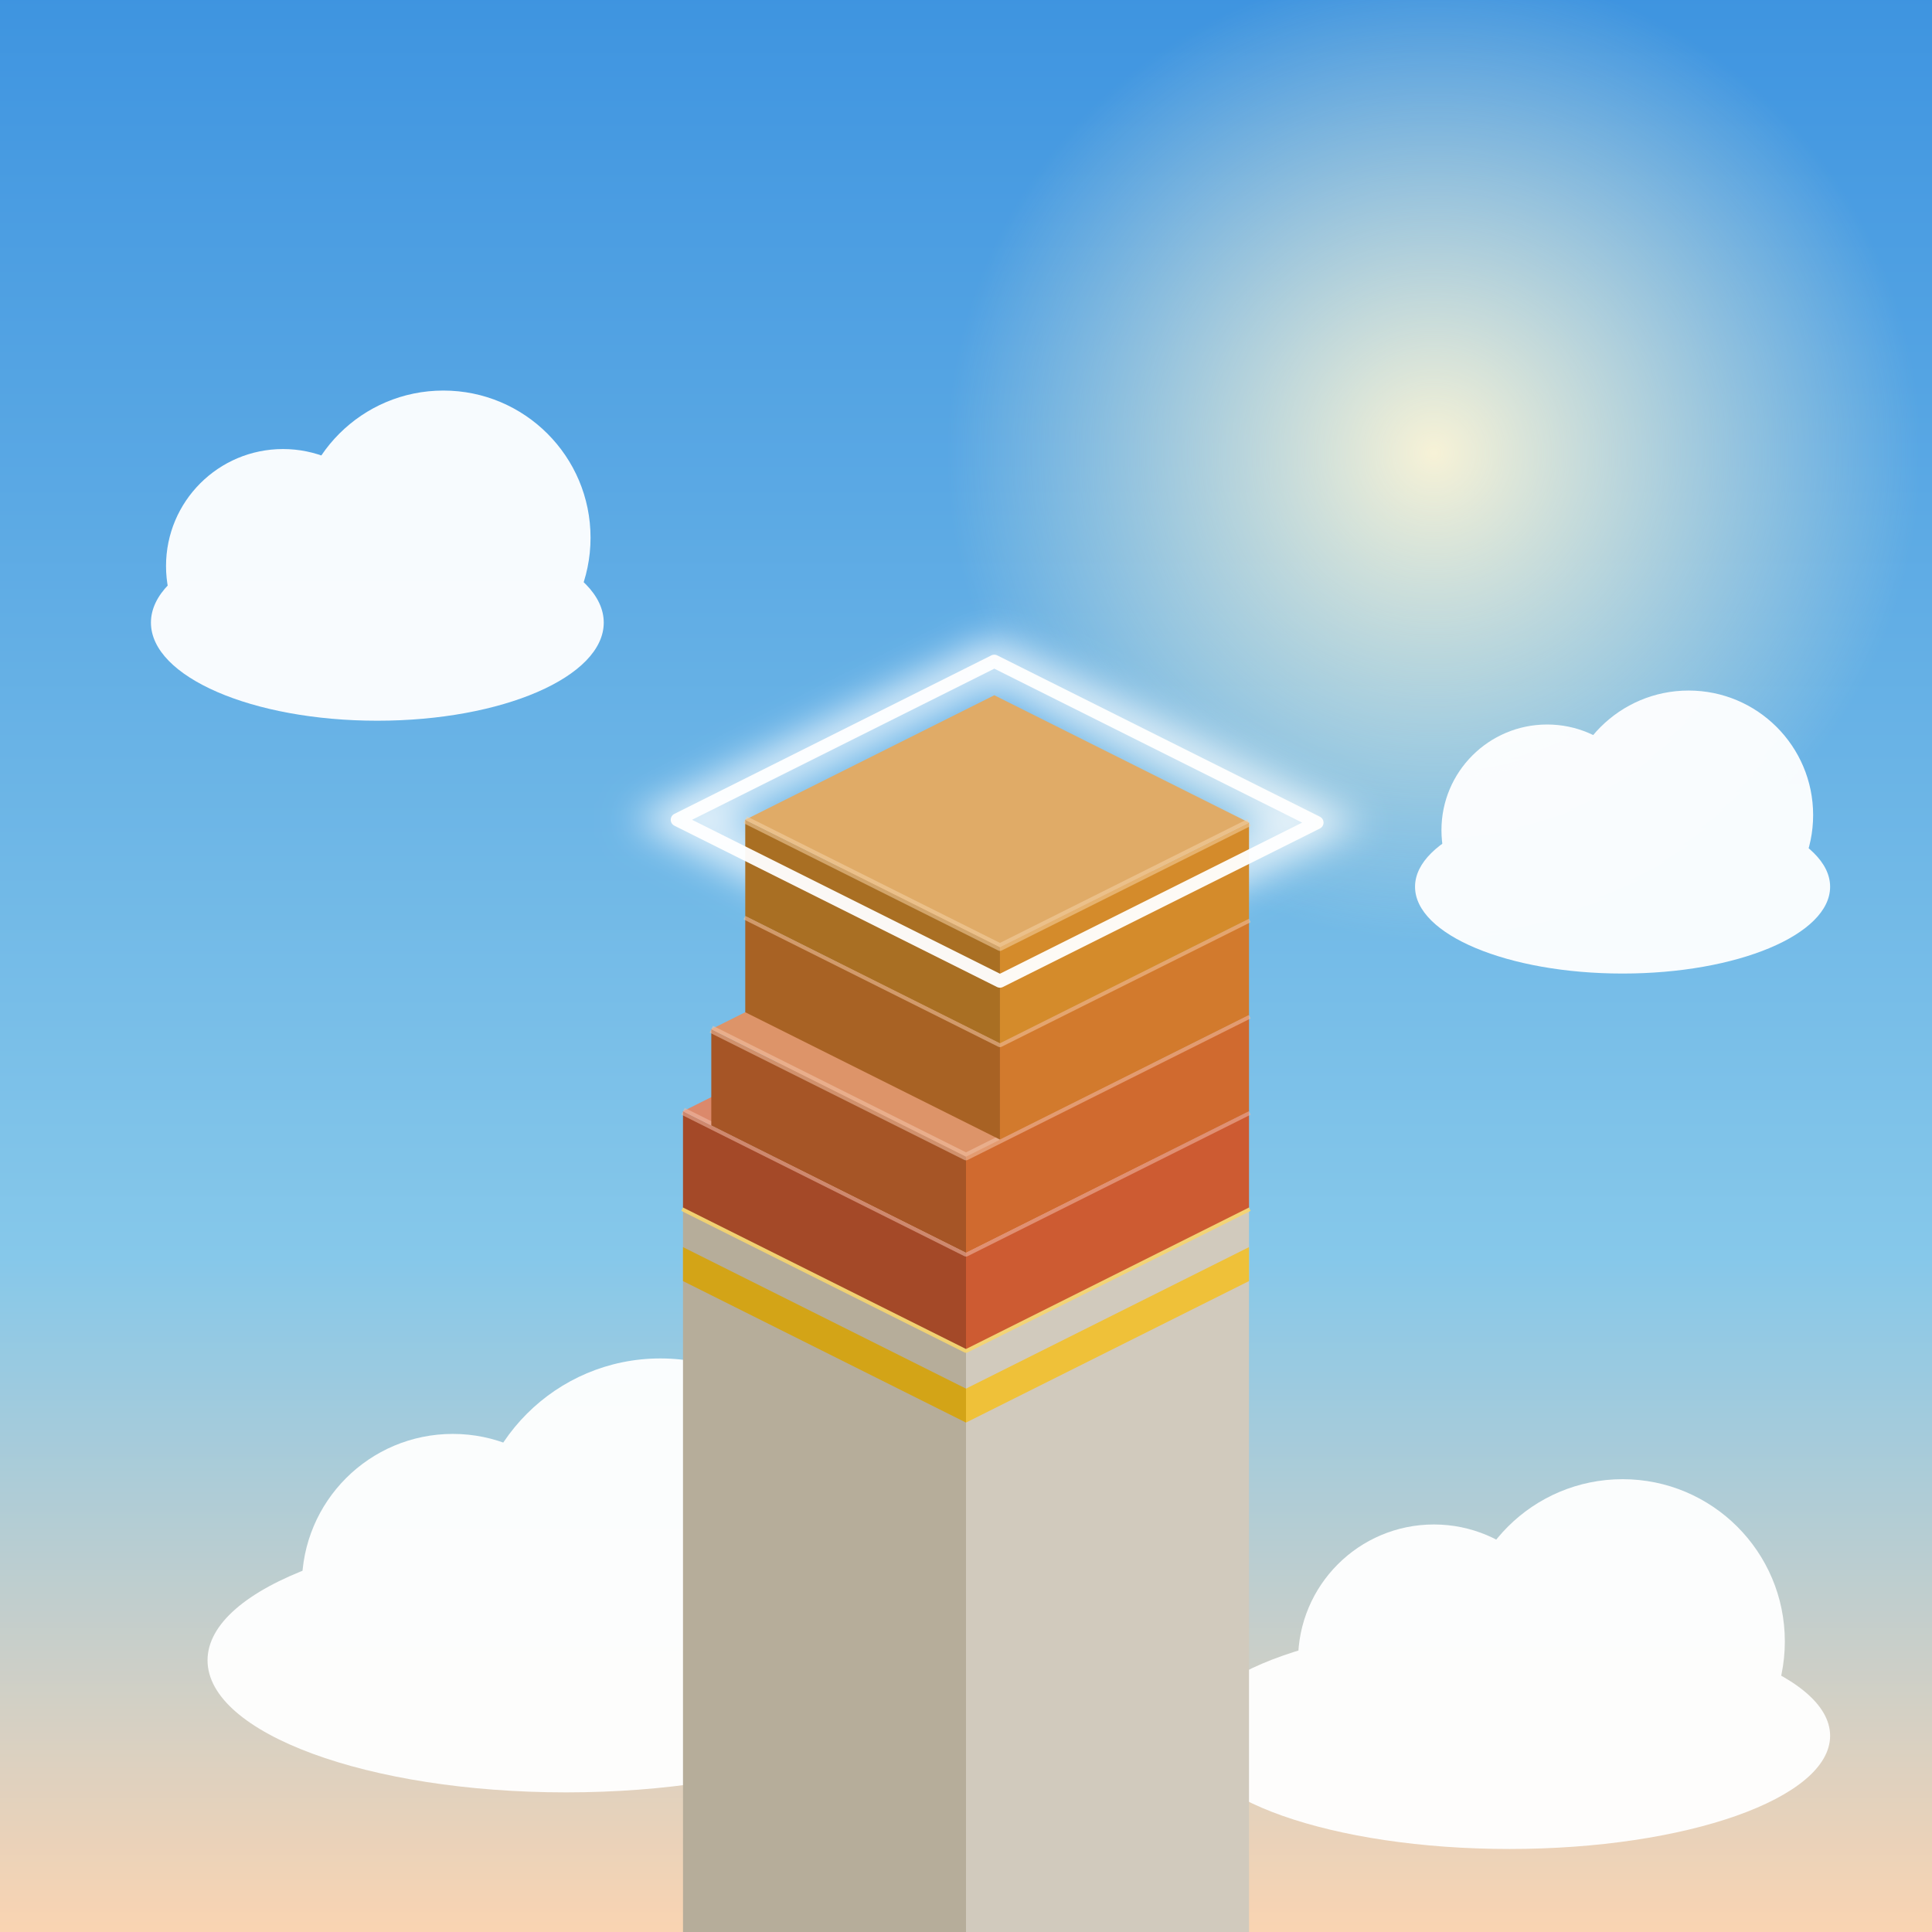
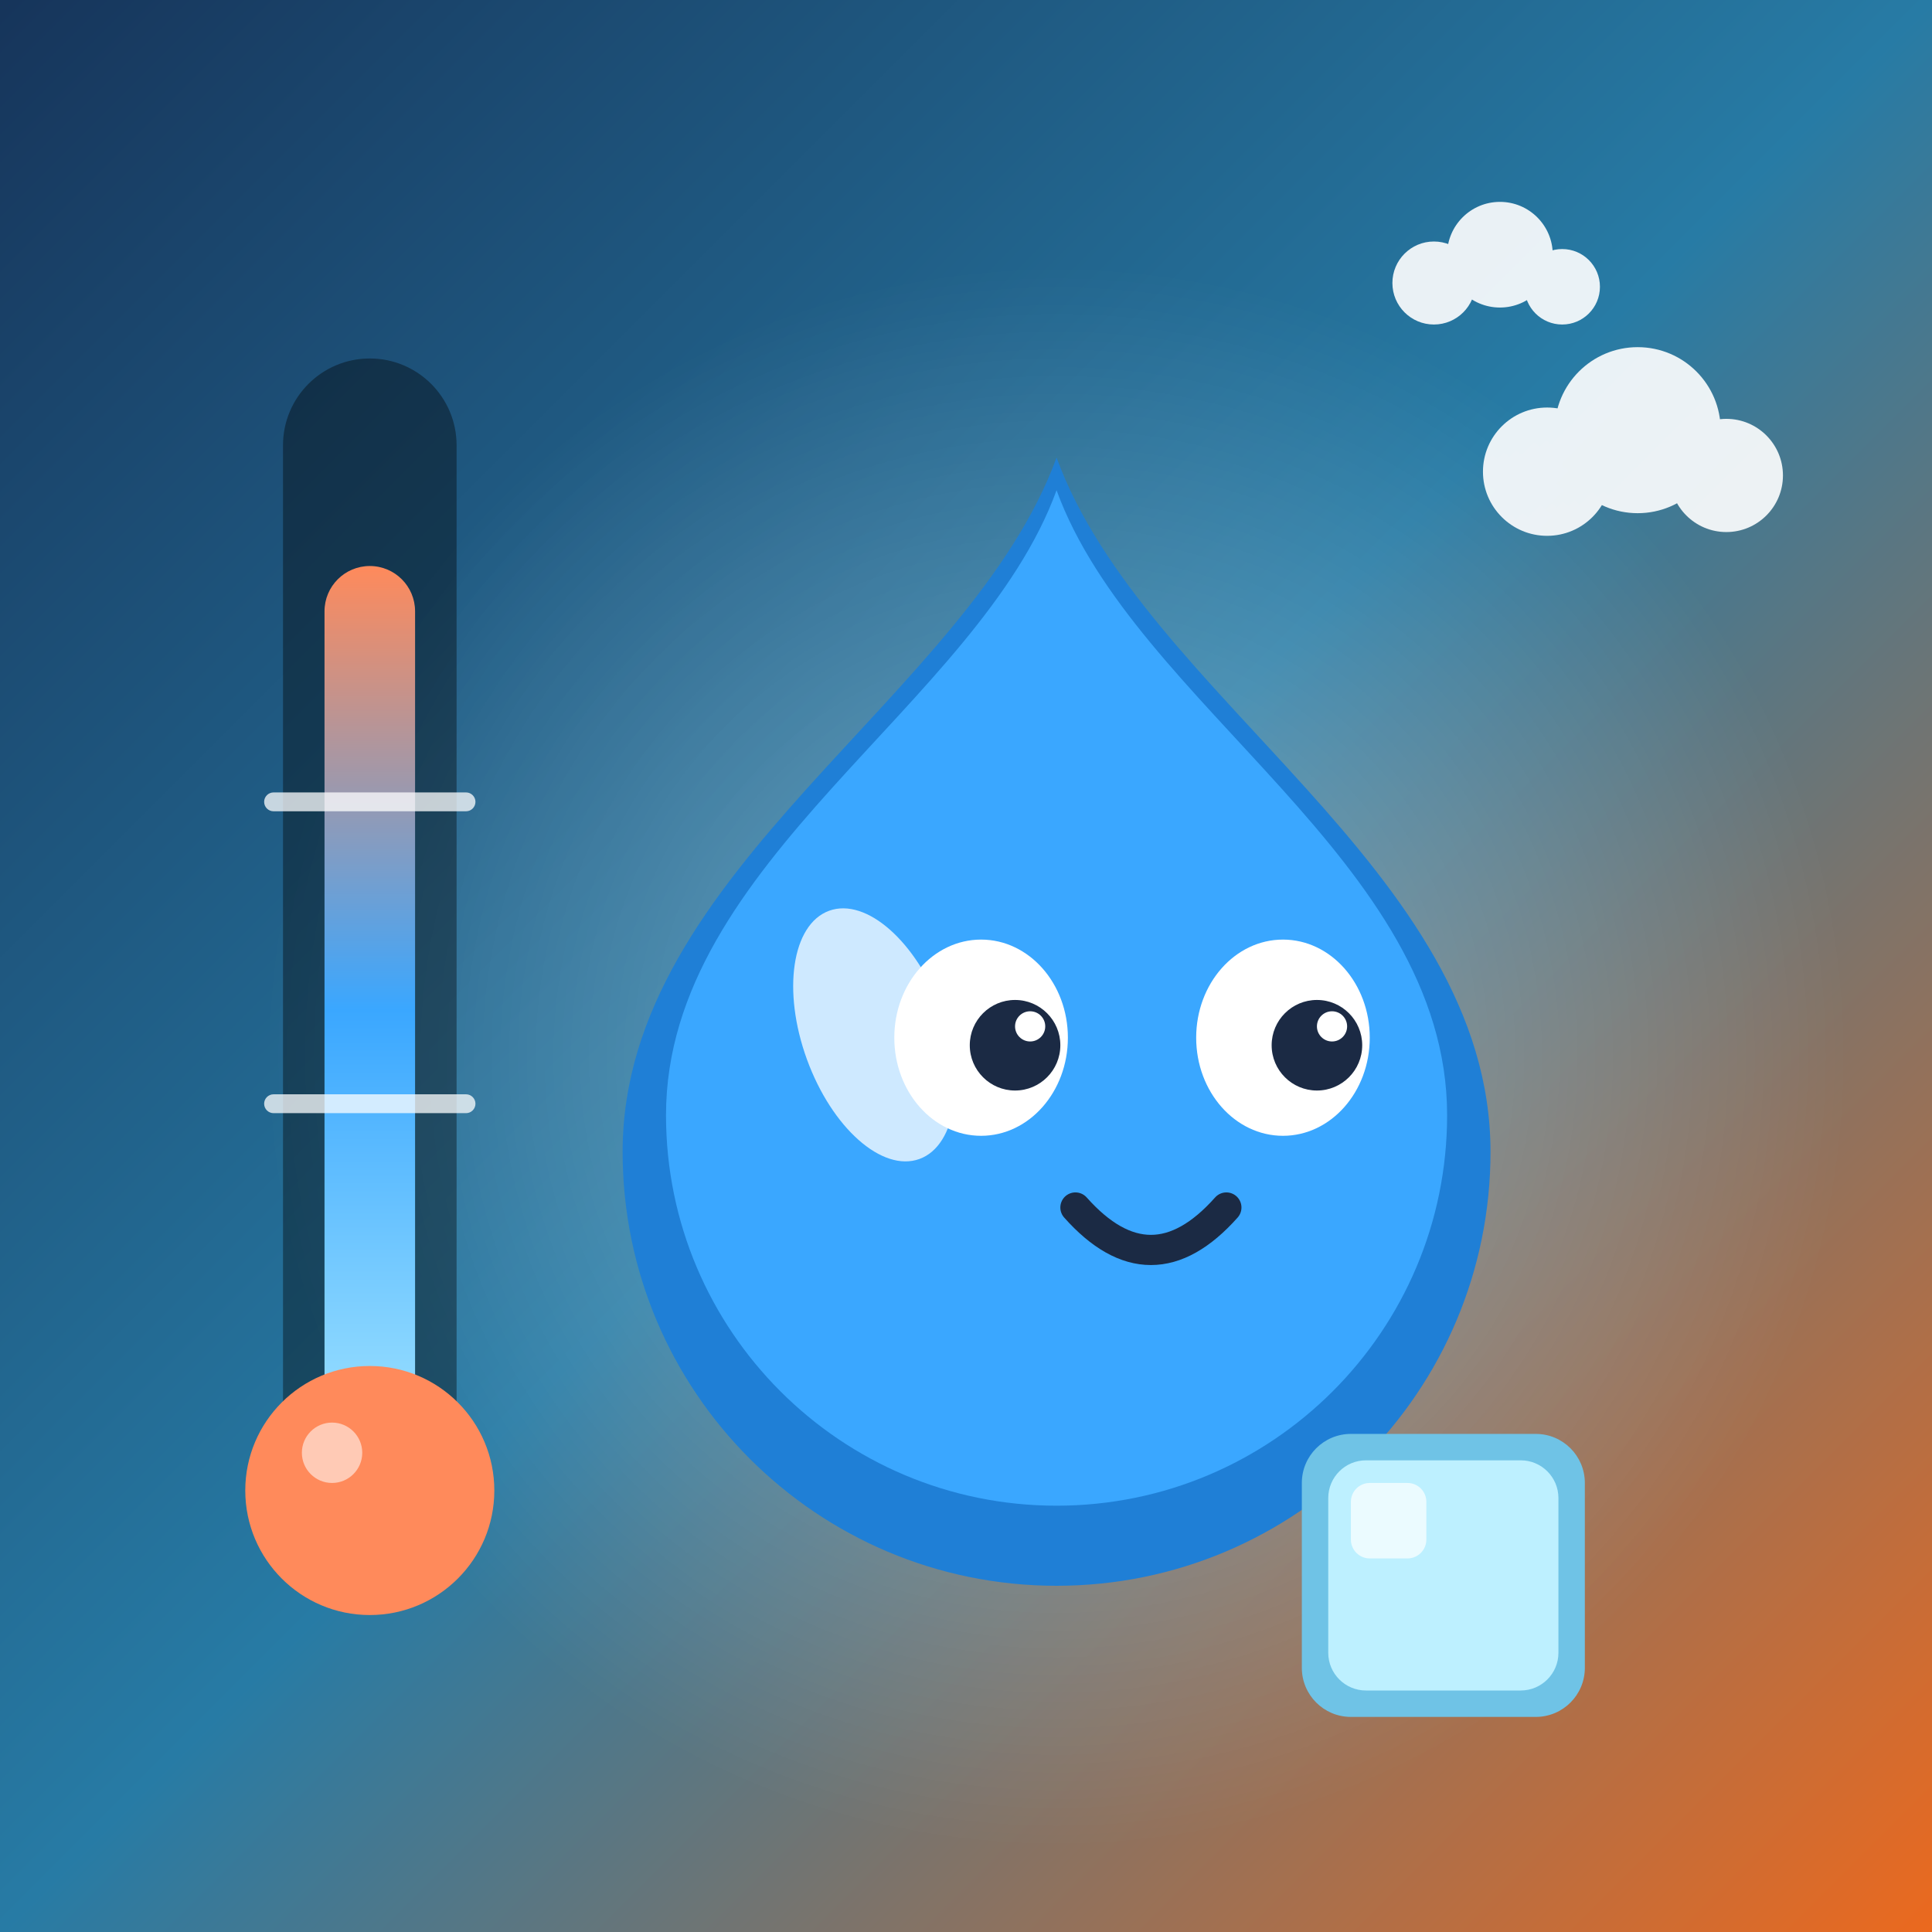
<svg xmlns="http://www.w3.org/2000/svg" viewBox="0 0 1024 1024" width="1024" height="1024">
  <defs>
-     <linearGradient id="sky" x1="0" y1="0" x2="0" y2="1">
-       <stop offset="0" stop-color="hsl(208 72% 56%)" />
-       <stop offset="0.65" stop-color="hsl(200 70% 72%)" />
-       <stop offset="1" stop-color="hsl(28 90% 84%)" />
+     <linearGradient id="bg" x1="0" y1="0" x2="1" y2="1">
+       <stop offset="0" stop-color="hsl(214 60% 22%)" />
+       <stop offset="0.5" stop-color="hsl(200 62% 40%)" />
+       <stop offset="1" stop-color="hsl(22 85% 52%)" />
    </linearGradient>
-     <radialGradient id="sun" cx="0.5" cy="0.5" r="0.5">
-       <stop offset="0" stop-color="#fff6d6" stop-opacity="0.95" />
-       <stop offset="1" stop-color="#fff6d6" stop-opacity="0" />
+     <linearGradient id="merc" x1="0" y1="1" x2="0" y2="0">
+       <stop offset="0" stop-color="#9fe3ff" />
+       <stop offset="0.5" stop-color="#3aa7ff" />
+       <stop offset="1" stop-color="#ff8a5b" />
+     </linearGradient>
+     <radialGradient id="glow" cx="0.5" cy="0.5" r="0.5">
+       <stop offset="0" stop-color="#ffffff" stop-opacity="0.35" />
+       <stop offset="1" stop-color="#ffffff" stop-opacity="0" />
    </radialGradient>
-     <filter id="glow" x="-50%" y="-50%" width="200%" height="200%">
-       <feGaussianBlur stdDeviation="10" />
-     </filter>
-     <clipPath id="rounded">
-       <rect width="1024" height="1024" rx="0" />
-     </clipPath>
  </defs>
-   <g clip-path="url(#rounded)">
-     <rect width="1024" height="1024" fill="url(#sky)" />
-     <circle cx="760" cy="240" r="260" fill="url(#sun)" />
-     <g fill="#ffffff" opacity="0.95">
-       <ellipse cx="200" cy="330" rx="120" ry="52" />
-       <circle cx="150" cy="300" r="62" />
-       <circle cx="235" cy="285" r="78" />
-       <ellipse cx="860" cy="470" rx="110" ry="46" />
-       <circle cx="820" cy="440" r="56" />
-       <circle cx="895" cy="432" r="66" />
-       <ellipse cx="300" cy="880" rx="190" ry="70" />
-       <circle cx="240" cy="840" r="80" />
-       <circle cx="350" cy="820" r="100" />
-       <ellipse cx="800" cy="920" rx="170" ry="60" />
-       <circle cx="760" cy="880" r="72" />
-       <circle cx="860" cy="870" r="86" />
-     </g>
-     <polygon points="527,350.5 698,436 530,520 359,434.5" fill="none" stroke="#fff" stroke-width="22" opacity="0.8" filter="url(#glow)" />
-     <polygon points="662.0,640.0 512.0,715.0 512.0,1165.0 662.0,1090.0" fill="hsl(40 18% 78%)" />
-     <polygon points="362.0,640.0 512.0,715.0 512.0,1165.0 362.0,1090.0" fill="hsl(40 16% 66%)" />
-     <polygon points="512.0,565.0 662.0,640.0 512.0,715.0 362.0,640.0" fill="hsl(40 20% 93%)" />
-     <polyline points="662,640 512,715 362,640" fill="none" stroke="hsl(45 90% 70% / 0.9)" stroke-width="4" stroke-linejoin="round" />
-     <polygon points="662.0,661.0 512.0,736.0 512.0,754.0 662.0,679.0" fill="hsl(45 85% 58%)" />
-     <polygon points="362.0,661.0 512.0,736.0 512.0,754.0 362.0,679.0" fill="hsl(45 80% 46%)" />
-     <polygon points="662.0,589.0 512.0,664.0 512.0,715.0 662.0,640.0" fill="hsl(16.0 60.7% 50.0%)" />
-     <polygon points="362.0,589.0 512.0,664.0 512.0,715.0 362.0,640.0" fill="hsl(16.0 60.7% 40.0%)" />
-     <polygon points="512.0,514.0 662.0,589.0 512.0,664.0 362.0,589.0" fill="hsl(16.0 60.7% 64.0%)" />
-     <polyline points="662,589 512,664 362,589" fill="none" stroke="hsl(16.0 70.7% 80.0% / 0.550)" stroke-width="4" stroke-linejoin="round" />
-     <polygon points="662.0,538.0 512.0,613.0 512.0,664.0 662.0,589.0" fill="hsl(22.0 63.2% 50.0%)" />
-     <polygon points="377.0,545.5 512.0,613.0 512.0,664.0 377.0,596.5" fill="hsl(22.0 63.2% 40.0%)" />
-     <polygon points="527.0,470.5 662.0,538.0 512.0,613.0 377.0,545.5" fill="hsl(22.0 63.2% 64.0%)" />
-     <polyline points="662,538 512,613 377,545.5" fill="none" stroke="hsl(22.0 73.2% 80.0% / 0.550)" stroke-width="4" stroke-linejoin="round" />
-     <polygon points="662.0,487.0 530.0,553.0 530.0,604.0 662.0,538.0" fill="hsl(28.0 64.9% 50.0%)" />
-     <polygon points="395.0,485.5 530.0,553.0 530.0,604.0 395.0,536.5" fill="hsl(28.0 64.9% 40.0%)" />
-     <polygon points="527.0,419.5 662.0,487.0 530.0,553.0 395.0,485.5" fill="hsl(28.0 64.9% 64.0%)" />
-     <polyline points="662,487 530,553 395,485.5" fill="none" stroke="hsl(28.0 74.9% 80.0% / 0.550)" stroke-width="4" stroke-linejoin="round" />
-     <polygon points="662.0,436.0 530.0,502.0 530.0,553.0 662.0,487.0" fill="hsl(34.0 65.9% 50.0%)" />
-     <polygon points="395.0,434.5 530.0,502.0 530.0,553.0 395.0,485.5" fill="hsl(34.0 65.9% 40.0%)" />
-     <polygon points="527.0,368.5 662.0,436.0 530.0,502.0 395.0,434.5" fill="hsl(34.0 65.9% 64.0%)" />
-     <polyline points="662,436 530,502 395,434.5" fill="none" stroke="hsl(34.0 75.9% 80.0% / 0.550)" stroke-width="4" stroke-linejoin="round" />
-     <polygon points="527,350.5 698,436 530,520 359,434.5" fill="none" stroke="#fff" stroke-width="7" opacity="0.95" stroke-linejoin="round" />
+   <rect width="1024" height="1024" fill="url(#bg)" />
+   <circle cx="560" cy="560" r="420" fill="url(#glow)" />
+   <rect x="150" y="190" width="92" height="640" rx="46" fill="rgba(0,0,0,0.38)" />
+   <rect x="172" y="300" width="48" height="470" rx="24" fill="url(#merc)" />
+   <circle cx="196" cy="790" r="66" fill="#ff8a5b" />
+   <circle cx="176" cy="770" r="16" fill="rgba(255,255,255,0.55)" />
+   <rect x="140" y="420" width="112" height="10" rx="5" fill="rgba(255,255,255,0.75)" />
+   <rect x="140" y="580" width="112" height="10" rx="5" fill="rgba(255,255,255,0.75)" />
+   <path d="M 560 226.5   C 606 353, 790 445, 790 594.5   A 230 230 0 1 1 330 594.5   C 330 445, 514 353, 560 226.5 Z" fill="#1f7fd6" transform="translate(0,16)" />
+   <path d="M 560 226.5   C 606 353, 790 445, 790 594.5   A 230 230 0 1 1 330 594.5   C 330 445, 514 353, 560 226.5 Z" fill="#3aa7ff" transform="translate(560 560) scale(0.9) translate(-560 -560)" />
+   <ellipse cx="463.4" cy="548.5" rx="38" ry="70" transform="rotate(-20 463.4 548.5)" fill="rgba(255,255,255,0.75)" />
+   <ellipse cx="520" cy="550" rx="46" ry="52" fill="#fff" />
+   <ellipse cx="680" cy="550" rx="46" ry="52" fill="#fff" />
+   <circle cx="538" cy="554" r="24" fill="#1b2a44" />
+   <circle cx="698" cy="554" r="24" fill="#1b2a44" />
+   <circle cx="546" cy="544" r="8" fill="#fff" />
+   <circle cx="706" cy="544" r="8" fill="#fff" />
+   <path d="M 570 640 Q 610 685 650 640" stroke="#1b2a44" stroke-width="16" stroke-linecap="round" fill="none" />
+   <g fill="#ffffff" opacity="0.9">
+     <circle cx="820" cy="250" r="34" />
+     <circle cx="868" cy="228" r="44" />
+     <circle cx="915" cy="252" r="30" />
+     <circle cx="760" cy="150" r="22" />
+     <circle cx="795" cy="135" r="28" />
+     <circle cx="828" cy="152" r="20" />
  </g>
+   <rect x="690" y="760" width="150" height="150" rx="26" fill="#6fc3e6" />
+   <rect x="704" y="774" width="122" height="122" rx="20" fill="#bdf0ff" />
+   <rect x="716" y="786" width="40" height="40" rx="10" fill="rgba(255,255,255,0.7)" />
</svg>
